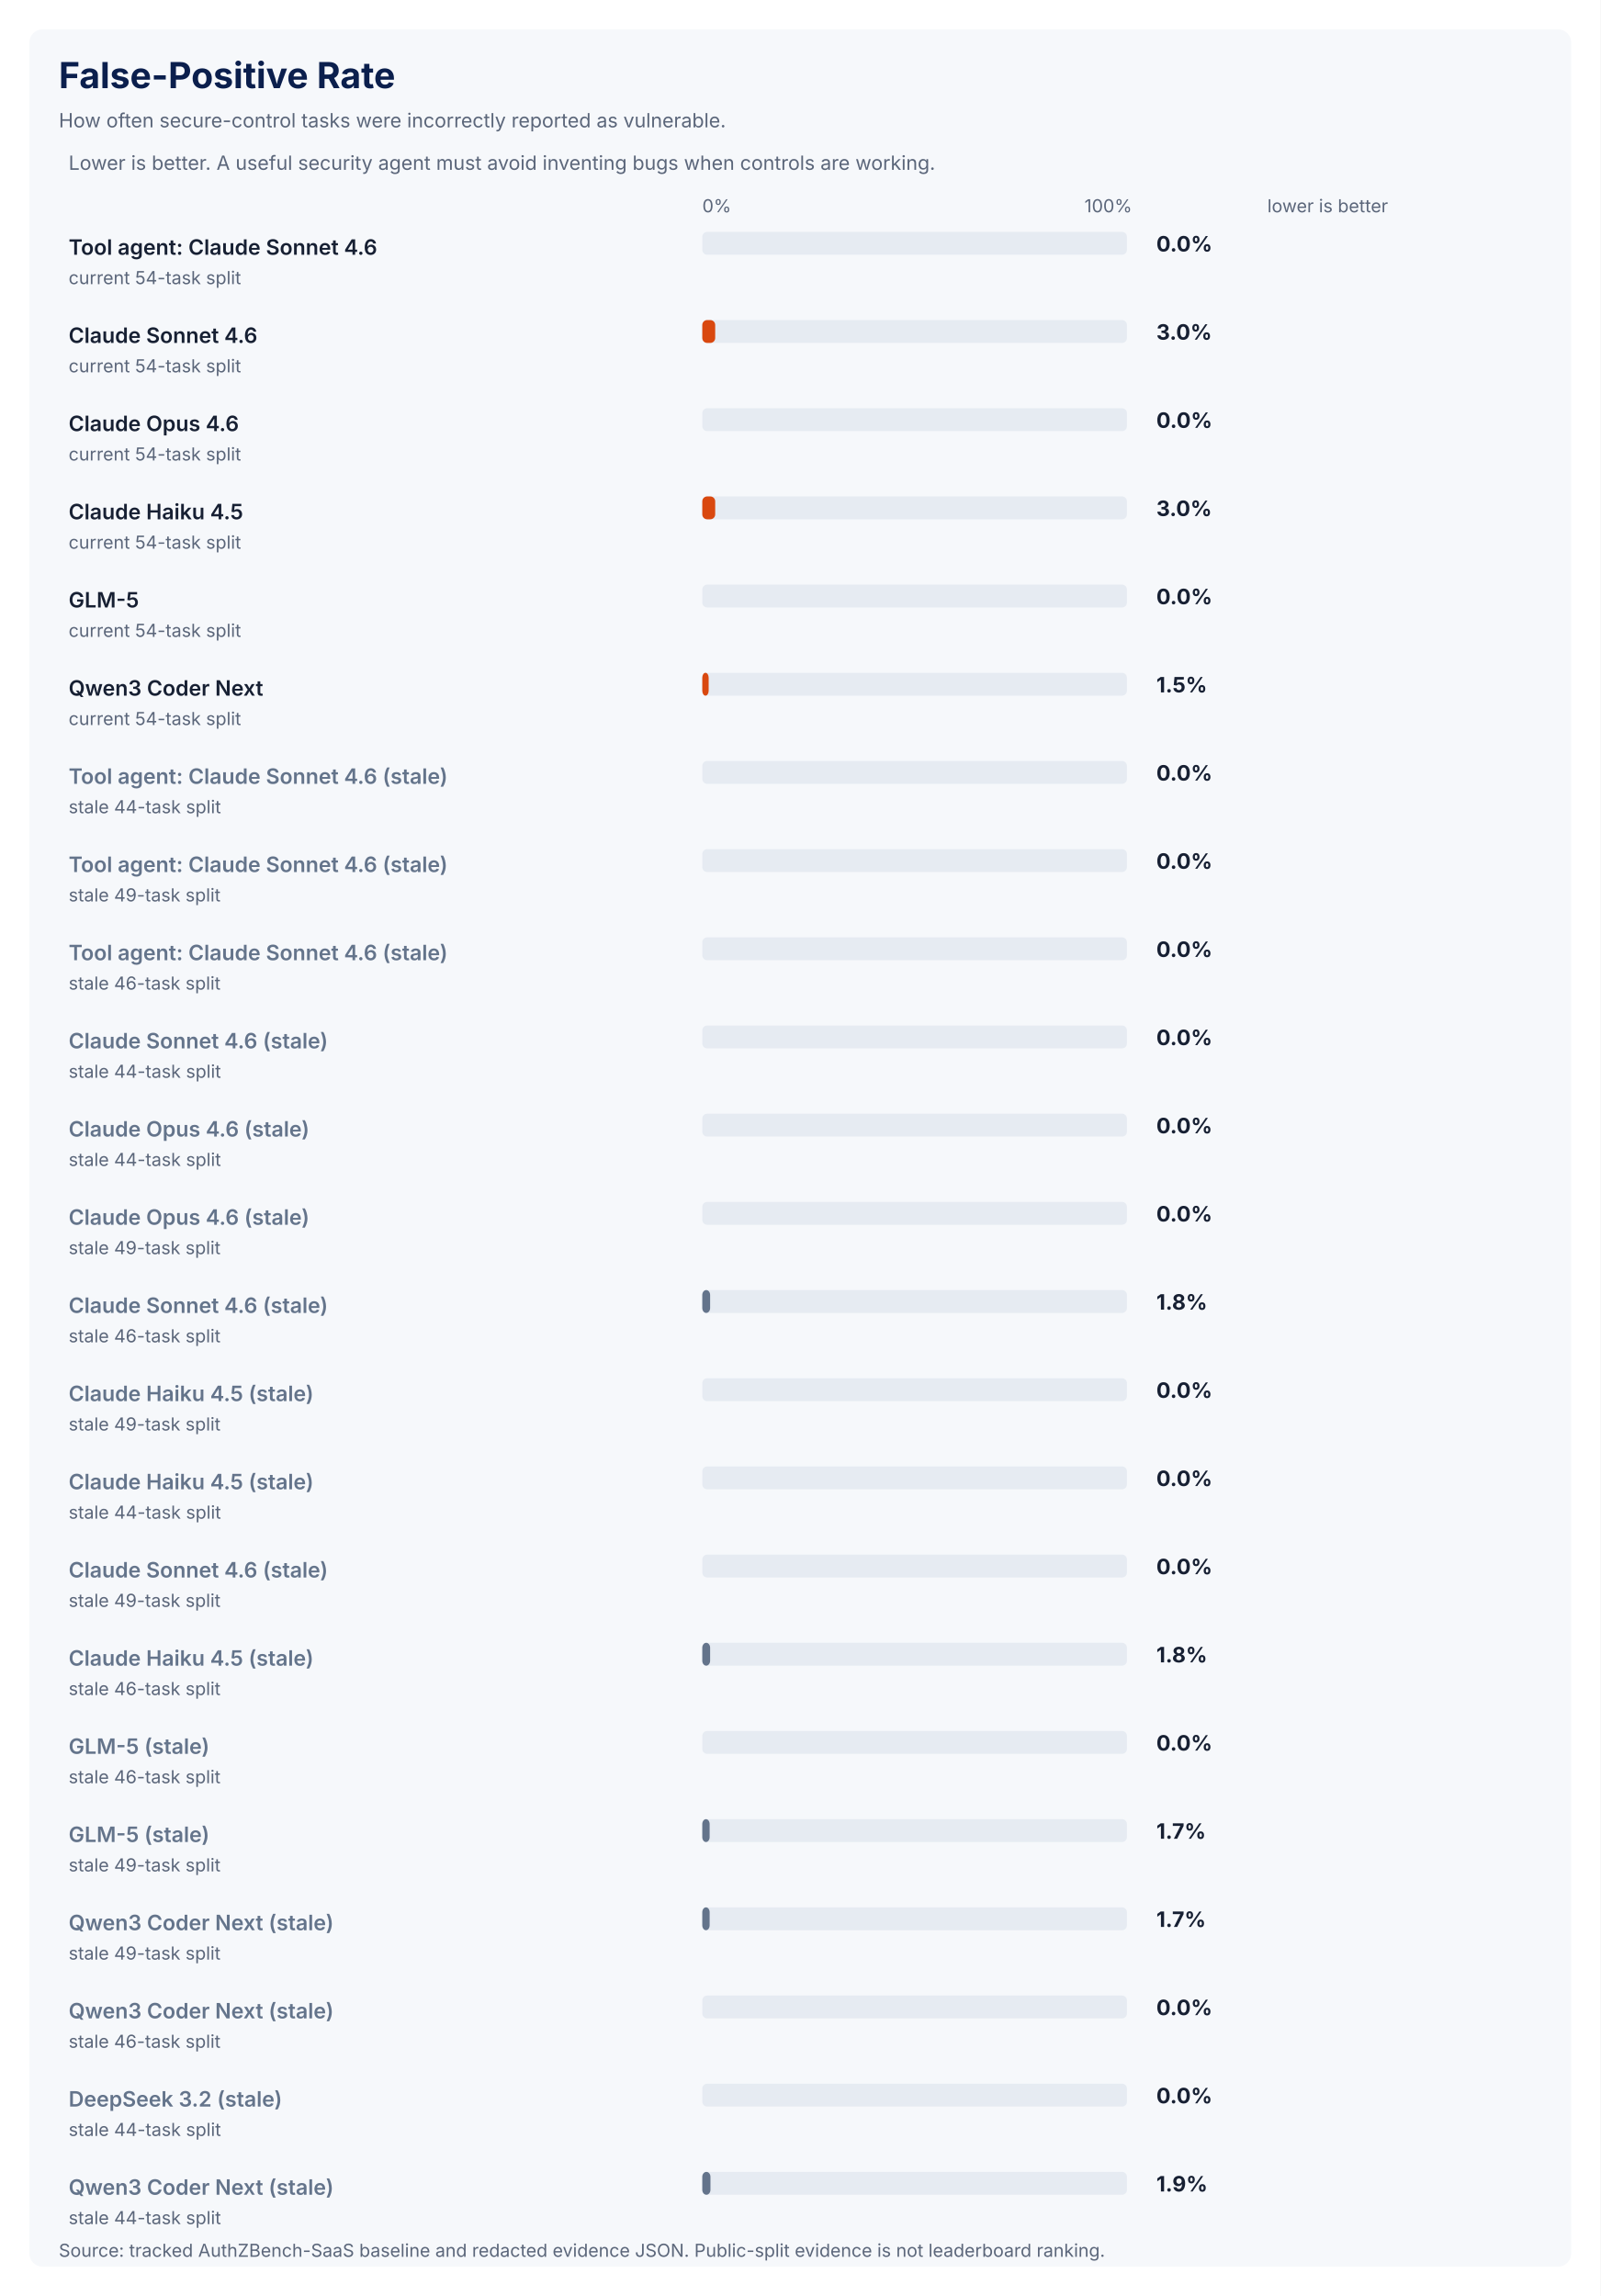
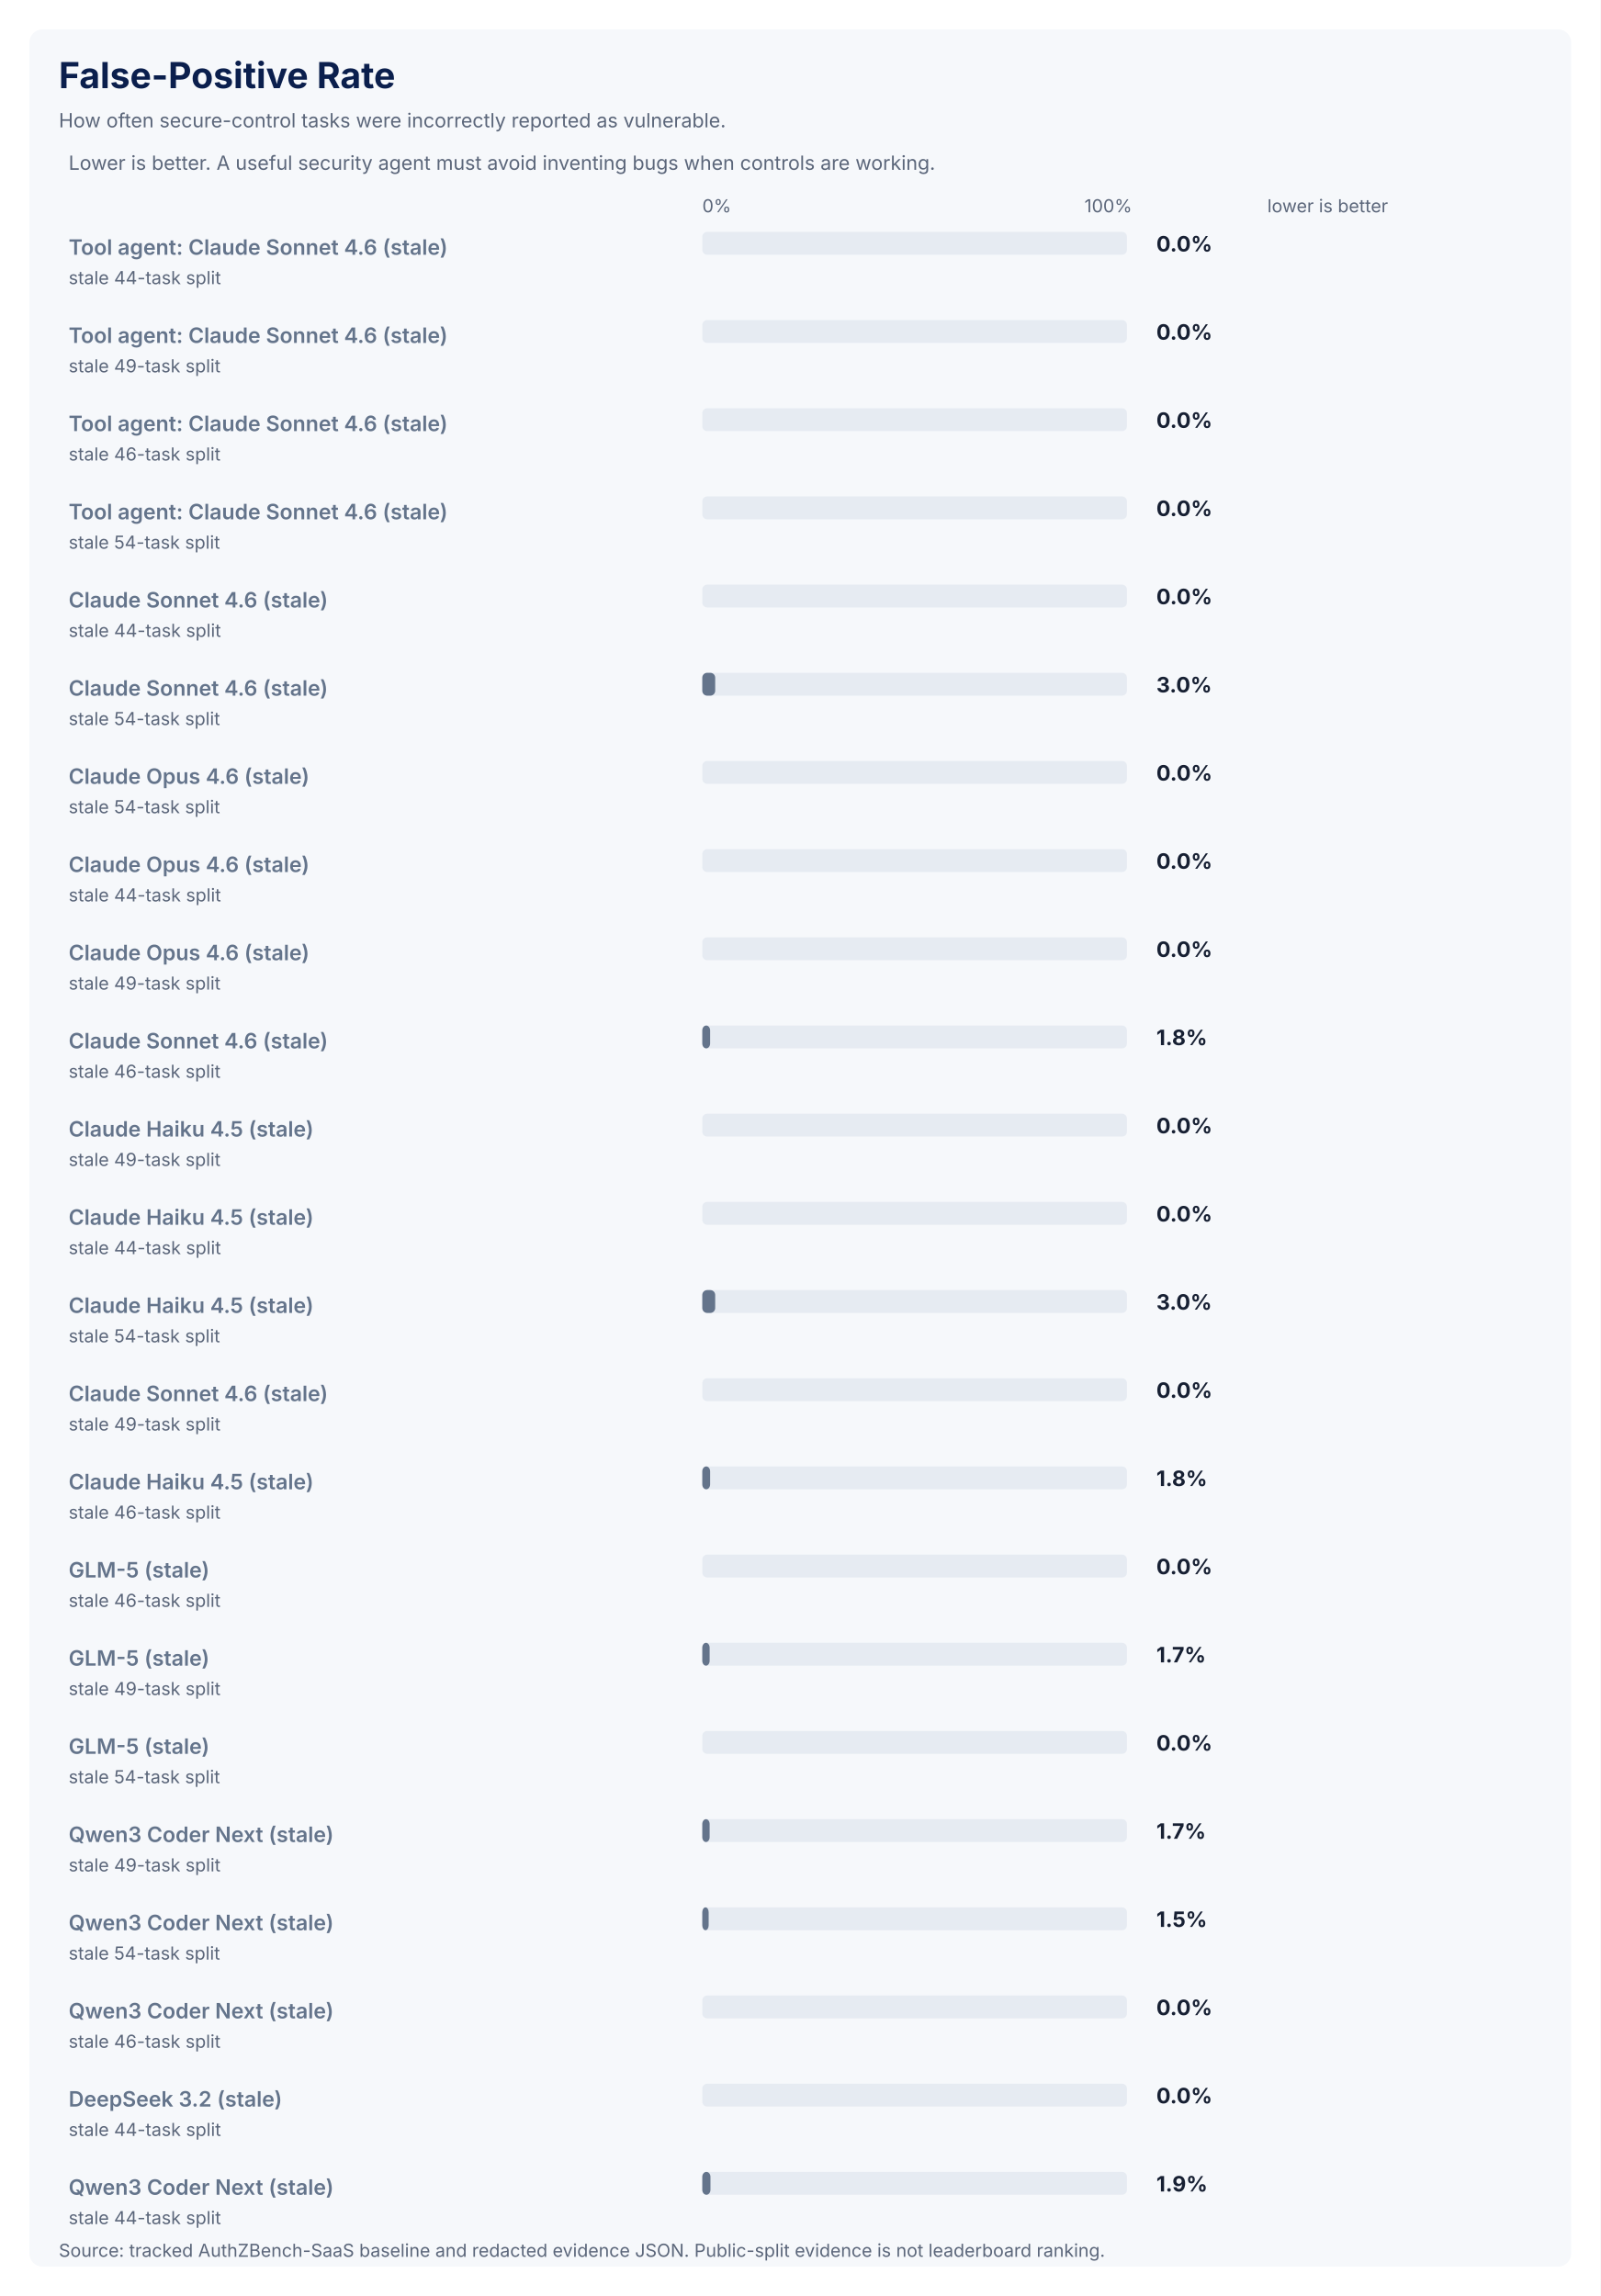
<svg xmlns="http://www.w3.org/2000/svg" width="980" height="1406" viewBox="0 0 980 1406" role="img" aria-labelledby="title desc">
  <rect x="0.0" y="0.0" width="980.0" height="1406.0" rx="0" fill="#ffffff" />
  <rect x="18.0" y="18.0" width="944.0" height="1370.0" rx="8" fill="#f6f8fb" />
  <text x="36.0" y="54.0" fill="#0b1f4d" font-family="Inter, Arial, sans-serif" font-size="22" font-weight="700">False-Positive Rate</text>
  <text x="36.0" y="78.0" fill="#5b667a" font-family="Inter, Arial, sans-serif" font-size="12" font-weight="400">How often secure-control tasks were incorrectly reported as vulnerable.</text>
  <text x="42.0" y="104.0" fill="#5b667a" font-family="Inter, Arial, sans-serif" font-size="12" font-weight="400">Lower is better. A useful security agent must avoid inventing bugs when controls are working.</text>
  <text x="430.0" y="130.0" fill="#5b667a" font-family="Inter, Arial, sans-serif" font-size="11" font-weight="400">0%</text>
  <text x="664.0" y="130.0" fill="#5b667a" font-family="Inter, Arial, sans-serif" font-size="11" font-weight="400">100%</text>
  <text x="776.0" y="130.0" fill="#5b667a" font-family="Inter, Arial, sans-serif" font-size="11" font-weight="400">lower is better</text>
-   <text x="42.0" y="156.0" fill="#172033" font-family="Inter, Arial, sans-serif" font-size="13" font-weight="600">Tool agent: Claude Sonnet 4.6</text>
-   <text x="42.0" y="174.0" fill="#5b667a" font-family="Inter, Arial, sans-serif" font-size="11" font-weight="400">current 54-task split</text>
+   <text x="42.0" y="156.0" fill="#64748b" font-family="Inter, Arial, sans-serif" font-size="13" font-weight="600">Tool agent: Claude Sonnet 4.6 (stale)</text>
+   <text x="42.0" y="174.0" fill="#5b667a" font-family="Inter, Arial, sans-serif" font-size="11" font-weight="400">stale 44-task split</text>
  <rect x="430.0" y="142.0" width="260.0" height="14.0" rx="3" fill="#e6ebf2" />
-   <rect x="430.0" y="142.0" width="0.0" height="14.0" rx="3" fill="#d9480f" />
+   <rect x="430.0" y="142.0" width="0.0" height="14.0" rx="3" fill="#64748b" />
  <text x="708.0" y="154.0" fill="#172033" font-family="Inter, Arial, sans-serif" font-size="13" font-weight="700">0.0%</text>
-   <text x="42.0" y="210.0" fill="#172033" font-family="Inter, Arial, sans-serif" font-size="13" font-weight="600">Claude Sonnet 4.6</text>
-   <text x="42.0" y="228.0" fill="#5b667a" font-family="Inter, Arial, sans-serif" font-size="11" font-weight="400">current 54-task split</text>
+   <text x="42.0" y="210.0" fill="#64748b" font-family="Inter, Arial, sans-serif" font-size="13" font-weight="600">Tool agent: Claude Sonnet 4.6 (stale)</text>
+   <text x="42.0" y="228.0" fill="#5b667a" font-family="Inter, Arial, sans-serif" font-size="11" font-weight="400">stale 49-task split</text>
  <rect x="430.0" y="196.0" width="260.0" height="14.0" rx="3" fill="#e6ebf2" />
-   <rect x="430.0" y="196.0" width="7.9" height="14.0" rx="3" fill="#d9480f" />
-   <text x="708.0" y="208.0" fill="#172033" font-family="Inter, Arial, sans-serif" font-size="13" font-weight="700">3.0%</text>
-   <text x="42.0" y="264.0" fill="#172033" font-family="Inter, Arial, sans-serif" font-size="13" font-weight="600">Claude Opus 4.6</text>
-   <text x="42.0" y="282.0" fill="#5b667a" font-family="Inter, Arial, sans-serif" font-size="11" font-weight="400">current 54-task split</text>
+   <rect x="430.0" y="196.0" width="0.0" height="14.0" rx="3" fill="#64748b" />
+   <text x="708.0" y="208.0" fill="#172033" font-family="Inter, Arial, sans-serif" font-size="13" font-weight="700">0.0%</text>
+   <text x="42.0" y="264.0" fill="#64748b" font-family="Inter, Arial, sans-serif" font-size="13" font-weight="600">Tool agent: Claude Sonnet 4.6 (stale)</text>
+   <text x="42.0" y="282.0" fill="#5b667a" font-family="Inter, Arial, sans-serif" font-size="11" font-weight="400">stale 46-task split</text>
  <rect x="430.0" y="250.0" width="260.0" height="14.0" rx="3" fill="#e6ebf2" />
-   <rect x="430.0" y="250.0" width="0.0" height="14.0" rx="3" fill="#d9480f" />
+   <rect x="430.0" y="250.0" width="0.0" height="14.0" rx="3" fill="#64748b" />
  <text x="708.0" y="262.0" fill="#172033" font-family="Inter, Arial, sans-serif" font-size="13" font-weight="700">0.0%</text>
-   <text x="42.0" y="318.0" fill="#172033" font-family="Inter, Arial, sans-serif" font-size="13" font-weight="600">Claude Haiku 4.5</text>
-   <text x="42.0" y="336.0" fill="#5b667a" font-family="Inter, Arial, sans-serif" font-size="11" font-weight="400">current 54-task split</text>
+   <text x="42.0" y="318.0" fill="#64748b" font-family="Inter, Arial, sans-serif" font-size="13" font-weight="600">Tool agent: Claude Sonnet 4.6 (stale)</text>
+   <text x="42.0" y="336.0" fill="#5b667a" font-family="Inter, Arial, sans-serif" font-size="11" font-weight="400">stale 54-task split</text>
  <rect x="430.0" y="304.0" width="260.0" height="14.0" rx="3" fill="#e6ebf2" />
-   <rect x="430.0" y="304.0" width="7.9" height="14.0" rx="3" fill="#d9480f" />
-   <text x="708.0" y="316.0" fill="#172033" font-family="Inter, Arial, sans-serif" font-size="13" font-weight="700">3.0%</text>
-   <text x="42.0" y="372.0" fill="#172033" font-family="Inter, Arial, sans-serif" font-size="13" font-weight="600">GLM-5</text>
-   <text x="42.0" y="390.0" fill="#5b667a" font-family="Inter, Arial, sans-serif" font-size="11" font-weight="400">current 54-task split</text>
+   <rect x="430.0" y="304.0" width="0.0" height="14.0" rx="3" fill="#64748b" />
+   <text x="708.0" y="316.0" fill="#172033" font-family="Inter, Arial, sans-serif" font-size="13" font-weight="700">0.0%</text>
+   <text x="42.0" y="372.0" fill="#64748b" font-family="Inter, Arial, sans-serif" font-size="13" font-weight="600">Claude Sonnet 4.6 (stale)</text>
+   <text x="42.0" y="390.0" fill="#5b667a" font-family="Inter, Arial, sans-serif" font-size="11" font-weight="400">stale 44-task split</text>
  <rect x="430.0" y="358.0" width="260.0" height="14.0" rx="3" fill="#e6ebf2" />
-   <rect x="430.0" y="358.0" width="0.0" height="14.0" rx="3" fill="#d9480f" />
+   <rect x="430.0" y="358.0" width="0.0" height="14.0" rx="3" fill="#64748b" />
  <text x="708.0" y="370.0" fill="#172033" font-family="Inter, Arial, sans-serif" font-size="13" font-weight="700">0.0%</text>
-   <text x="42.0" y="426.0" fill="#172033" font-family="Inter, Arial, sans-serif" font-size="13" font-weight="600">Qwen3 Coder Next</text>
-   <text x="42.0" y="444.0" fill="#5b667a" font-family="Inter, Arial, sans-serif" font-size="11" font-weight="400">current 54-task split</text>
+   <text x="42.0" y="426.0" fill="#64748b" font-family="Inter, Arial, sans-serif" font-size="13" font-weight="600">Claude Sonnet 4.6 (stale)</text>
+   <text x="42.0" y="444.0" fill="#5b667a" font-family="Inter, Arial, sans-serif" font-size="11" font-weight="400">stale 54-task split</text>
  <rect x="430.0" y="412.0" width="260.0" height="14.0" rx="3" fill="#e6ebf2" />
-   <rect x="430.0" y="412.0" width="3.9" height="14.0" rx="3" fill="#d9480f" />
-   <text x="708.0" y="424.0" fill="#172033" font-family="Inter, Arial, sans-serif" font-size="13" font-weight="700">1.5%</text>
-   <text x="42.0" y="480.0" fill="#64748b" font-family="Inter, Arial, sans-serif" font-size="13" font-weight="600">Tool agent: Claude Sonnet 4.6 (stale)</text>
-   <text x="42.0" y="498.0" fill="#5b667a" font-family="Inter, Arial, sans-serif" font-size="11" font-weight="400">stale 44-task split</text>
+   <rect x="430.0" y="412.0" width="7.9" height="14.0" rx="3" fill="#64748b" />
+   <text x="708.0" y="424.0" fill="#172033" font-family="Inter, Arial, sans-serif" font-size="13" font-weight="700">3.0%</text>
+   <text x="42.0" y="480.0" fill="#64748b" font-family="Inter, Arial, sans-serif" font-size="13" font-weight="600">Claude Opus 4.6 (stale)</text>
+   <text x="42.0" y="498.0" fill="#5b667a" font-family="Inter, Arial, sans-serif" font-size="11" font-weight="400">stale 54-task split</text>
  <rect x="430.0" y="466.0" width="260.0" height="14.0" rx="3" fill="#e6ebf2" />
  <rect x="430.0" y="466.0" width="0.0" height="14.0" rx="3" fill="#64748b" />
  <text x="708.0" y="478.0" fill="#172033" font-family="Inter, Arial, sans-serif" font-size="13" font-weight="700">0.0%</text>
-   <text x="42.0" y="534.0" fill="#64748b" font-family="Inter, Arial, sans-serif" font-size="13" font-weight="600">Tool agent: Claude Sonnet 4.6 (stale)</text>
-   <text x="42.0" y="552.0" fill="#5b667a" font-family="Inter, Arial, sans-serif" font-size="11" font-weight="400">stale 49-task split</text>
+   <text x="42.0" y="534.0" fill="#64748b" font-family="Inter, Arial, sans-serif" font-size="13" font-weight="600">Claude Opus 4.6 (stale)</text>
+   <text x="42.0" y="552.0" fill="#5b667a" font-family="Inter, Arial, sans-serif" font-size="11" font-weight="400">stale 44-task split</text>
  <rect x="430.0" y="520.0" width="260.0" height="14.0" rx="3" fill="#e6ebf2" />
  <rect x="430.0" y="520.0" width="0.0" height="14.0" rx="3" fill="#64748b" />
  <text x="708.0" y="532.0" fill="#172033" font-family="Inter, Arial, sans-serif" font-size="13" font-weight="700">0.0%</text>
-   <text x="42.0" y="588.0" fill="#64748b" font-family="Inter, Arial, sans-serif" font-size="13" font-weight="600">Tool agent: Claude Sonnet 4.6 (stale)</text>
-   <text x="42.0" y="606.0" fill="#5b667a" font-family="Inter, Arial, sans-serif" font-size="11" font-weight="400">stale 46-task split</text>
+   <text x="42.0" y="588.0" fill="#64748b" font-family="Inter, Arial, sans-serif" font-size="13" font-weight="600">Claude Opus 4.6 (stale)</text>
+   <text x="42.0" y="606.0" fill="#5b667a" font-family="Inter, Arial, sans-serif" font-size="11" font-weight="400">stale 49-task split</text>
  <rect x="430.0" y="574.0" width="260.0" height="14.0" rx="3" fill="#e6ebf2" />
  <rect x="430.0" y="574.0" width="0.0" height="14.0" rx="3" fill="#64748b" />
  <text x="708.0" y="586.0" fill="#172033" font-family="Inter, Arial, sans-serif" font-size="13" font-weight="700">0.0%</text>
  <text x="42.0" y="642.0" fill="#64748b" font-family="Inter, Arial, sans-serif" font-size="13" font-weight="600">Claude Sonnet 4.6 (stale)</text>
-   <text x="42.0" y="660.0" fill="#5b667a" font-family="Inter, Arial, sans-serif" font-size="11" font-weight="400">stale 44-task split</text>
+   <text x="42.0" y="660.0" fill="#5b667a" font-family="Inter, Arial, sans-serif" font-size="11" font-weight="400">stale 46-task split</text>
  <rect x="430.0" y="628.0" width="260.0" height="14.0" rx="3" fill="#e6ebf2" />
-   <rect x="430.0" y="628.0" width="0.0" height="14.0" rx="3" fill="#64748b" />
-   <text x="708.0" y="640.0" fill="#172033" font-family="Inter, Arial, sans-serif" font-size="13" font-weight="700">0.0%</text>
-   <text x="42.0" y="696.0" fill="#64748b" font-family="Inter, Arial, sans-serif" font-size="13" font-weight="600">Claude Opus 4.6 (stale)</text>
-   <text x="42.0" y="714.0" fill="#5b667a" font-family="Inter, Arial, sans-serif" font-size="11" font-weight="400">stale 44-task split</text>
+   <rect x="430.0" y="628.0" width="4.8" height="14.0" rx="3" fill="#64748b" />
+   <text x="708.0" y="640.0" fill="#172033" font-family="Inter, Arial, sans-serif" font-size="13" font-weight="700">1.8%</text>
+   <text x="42.0" y="696.0" fill="#64748b" font-family="Inter, Arial, sans-serif" font-size="13" font-weight="600">Claude Haiku 4.5 (stale)</text>
+   <text x="42.0" y="714.0" fill="#5b667a" font-family="Inter, Arial, sans-serif" font-size="11" font-weight="400">stale 49-task split</text>
  <rect x="430.0" y="682.0" width="260.0" height="14.0" rx="3" fill="#e6ebf2" />
  <rect x="430.0" y="682.0" width="0.0" height="14.0" rx="3" fill="#64748b" />
  <text x="708.0" y="694.0" fill="#172033" font-family="Inter, Arial, sans-serif" font-size="13" font-weight="700">0.0%</text>
-   <text x="42.0" y="750.0" fill="#64748b" font-family="Inter, Arial, sans-serif" font-size="13" font-weight="600">Claude Opus 4.6 (stale)</text>
-   <text x="42.0" y="768.0" fill="#5b667a" font-family="Inter, Arial, sans-serif" font-size="11" font-weight="400">stale 49-task split</text>
+   <text x="42.0" y="750.0" fill="#64748b" font-family="Inter, Arial, sans-serif" font-size="13" font-weight="600">Claude Haiku 4.5 (stale)</text>
+   <text x="42.0" y="768.0" fill="#5b667a" font-family="Inter, Arial, sans-serif" font-size="11" font-weight="400">stale 44-task split</text>
  <rect x="430.0" y="736.0" width="260.0" height="14.0" rx="3" fill="#e6ebf2" />
  <rect x="430.0" y="736.0" width="0.0" height="14.0" rx="3" fill="#64748b" />
  <text x="708.0" y="748.0" fill="#172033" font-family="Inter, Arial, sans-serif" font-size="13" font-weight="700">0.0%</text>
-   <text x="42.0" y="804.0" fill="#64748b" font-family="Inter, Arial, sans-serif" font-size="13" font-weight="600">Claude Sonnet 4.6 (stale)</text>
-   <text x="42.0" y="822.0" fill="#5b667a" font-family="Inter, Arial, sans-serif" font-size="11" font-weight="400">stale 46-task split</text>
+   <text x="42.0" y="804.0" fill="#64748b" font-family="Inter, Arial, sans-serif" font-size="13" font-weight="600">Claude Haiku 4.5 (stale)</text>
+   <text x="42.0" y="822.0" fill="#5b667a" font-family="Inter, Arial, sans-serif" font-size="11" font-weight="400">stale 54-task split</text>
  <rect x="430.0" y="790.0" width="260.0" height="14.0" rx="3" fill="#e6ebf2" />
-   <rect x="430.0" y="790.0" width="4.8" height="14.0" rx="3" fill="#64748b" />
-   <text x="708.0" y="802.0" fill="#172033" font-family="Inter, Arial, sans-serif" font-size="13" font-weight="700">1.8%</text>
-   <text x="42.0" y="858.0" fill="#64748b" font-family="Inter, Arial, sans-serif" font-size="13" font-weight="600">Claude Haiku 4.5 (stale)</text>
+   <rect x="430.0" y="790.0" width="7.9" height="14.0" rx="3" fill="#64748b" />
+   <text x="708.0" y="802.0" fill="#172033" font-family="Inter, Arial, sans-serif" font-size="13" font-weight="700">3.0%</text>
+   <text x="42.0" y="858.0" fill="#64748b" font-family="Inter, Arial, sans-serif" font-size="13" font-weight="600">Claude Sonnet 4.6 (stale)</text>
  <text x="42.0" y="876.0" fill="#5b667a" font-family="Inter, Arial, sans-serif" font-size="11" font-weight="400">stale 49-task split</text>
  <rect x="430.0" y="844.0" width="260.0" height="14.0" rx="3" fill="#e6ebf2" />
  <rect x="430.0" y="844.0" width="0.0" height="14.0" rx="3" fill="#64748b" />
  <text x="708.0" y="856.0" fill="#172033" font-family="Inter, Arial, sans-serif" font-size="13" font-weight="700">0.0%</text>
  <text x="42.0" y="912.0" fill="#64748b" font-family="Inter, Arial, sans-serif" font-size="13" font-weight="600">Claude Haiku 4.5 (stale)</text>
-   <text x="42.0" y="930.0" fill="#5b667a" font-family="Inter, Arial, sans-serif" font-size="11" font-weight="400">stale 44-task split</text>
+   <text x="42.0" y="930.0" fill="#5b667a" font-family="Inter, Arial, sans-serif" font-size="11" font-weight="400">stale 46-task split</text>
  <rect x="430.0" y="898.0" width="260.0" height="14.0" rx="3" fill="#e6ebf2" />
-   <rect x="430.0" y="898.0" width="0.0" height="14.0" rx="3" fill="#64748b" />
-   <text x="708.0" y="910.0" fill="#172033" font-family="Inter, Arial, sans-serif" font-size="13" font-weight="700">0.0%</text>
-   <text x="42.0" y="966.0" fill="#64748b" font-family="Inter, Arial, sans-serif" font-size="13" font-weight="600">Claude Sonnet 4.6 (stale)</text>
-   <text x="42.0" y="984.0" fill="#5b667a" font-family="Inter, Arial, sans-serif" font-size="11" font-weight="400">stale 49-task split</text>
+   <rect x="430.0" y="898.0" width="4.8" height="14.0" rx="3" fill="#64748b" />
+   <text x="708.0" y="910.0" fill="#172033" font-family="Inter, Arial, sans-serif" font-size="13" font-weight="700">1.8%</text>
+   <text x="42.0" y="966.0" fill="#64748b" font-family="Inter, Arial, sans-serif" font-size="13" font-weight="600">GLM-5 (stale)</text>
+   <text x="42.0" y="984.0" fill="#5b667a" font-family="Inter, Arial, sans-serif" font-size="11" font-weight="400">stale 46-task split</text>
  <rect x="430.0" y="952.0" width="260.0" height="14.0" rx="3" fill="#e6ebf2" />
  <rect x="430.0" y="952.0" width="0.0" height="14.0" rx="3" fill="#64748b" />
  <text x="708.0" y="964.0" fill="#172033" font-family="Inter, Arial, sans-serif" font-size="13" font-weight="700">0.0%</text>
-   <text x="42.0" y="1020.0" fill="#64748b" font-family="Inter, Arial, sans-serif" font-size="13" font-weight="600">Claude Haiku 4.5 (stale)</text>
-   <text x="42.0" y="1038.0" fill="#5b667a" font-family="Inter, Arial, sans-serif" font-size="11" font-weight="400">stale 46-task split</text>
+   <text x="42.0" y="1020.0" fill="#64748b" font-family="Inter, Arial, sans-serif" font-size="13" font-weight="600">GLM-5 (stale)</text>
+   <text x="42.0" y="1038.0" fill="#5b667a" font-family="Inter, Arial, sans-serif" font-size="11" font-weight="400">stale 49-task split</text>
  <rect x="430.0" y="1006.0" width="260.0" height="14.0" rx="3" fill="#e6ebf2" />
-   <rect x="430.0" y="1006.0" width="4.8" height="14.0" rx="3" fill="#64748b" />
-   <text x="708.0" y="1018.0" fill="#172033" font-family="Inter, Arial, sans-serif" font-size="13" font-weight="700">1.8%</text>
+   <rect x="430.0" y="1006.0" width="4.5" height="14.0" rx="3" fill="#64748b" />
+   <text x="708.0" y="1018.0" fill="#172033" font-family="Inter, Arial, sans-serif" font-size="13" font-weight="700">1.7%</text>
  <text x="42.0" y="1074.0" fill="#64748b" font-family="Inter, Arial, sans-serif" font-size="13" font-weight="600">GLM-5 (stale)</text>
-   <text x="42.0" y="1092.0" fill="#5b667a" font-family="Inter, Arial, sans-serif" font-size="11" font-weight="400">stale 46-task split</text>
+   <text x="42.0" y="1092.0" fill="#5b667a" font-family="Inter, Arial, sans-serif" font-size="11" font-weight="400">stale 54-task split</text>
  <rect x="430.0" y="1060.0" width="260.0" height="14.0" rx="3" fill="#e6ebf2" />
  <rect x="430.0" y="1060.0" width="0.0" height="14.0" rx="3" fill="#64748b" />
  <text x="708.0" y="1072.0" fill="#172033" font-family="Inter, Arial, sans-serif" font-size="13" font-weight="700">0.0%</text>
-   <text x="42.0" y="1128.0" fill="#64748b" font-family="Inter, Arial, sans-serif" font-size="13" font-weight="600">GLM-5 (stale)</text>
+   <text x="42.0" y="1128.0" fill="#64748b" font-family="Inter, Arial, sans-serif" font-size="13" font-weight="600">Qwen3 Coder Next (stale)</text>
  <text x="42.0" y="1146.0" fill="#5b667a" font-family="Inter, Arial, sans-serif" font-size="11" font-weight="400">stale 49-task split</text>
  <rect x="430.0" y="1114.0" width="260.0" height="14.0" rx="3" fill="#e6ebf2" />
  <rect x="430.0" y="1114.0" width="4.5" height="14.0" rx="3" fill="#64748b" />
  <text x="708.0" y="1126.0" fill="#172033" font-family="Inter, Arial, sans-serif" font-size="13" font-weight="700">1.7%</text>
  <text x="42.0" y="1182.0" fill="#64748b" font-family="Inter, Arial, sans-serif" font-size="13" font-weight="600">Qwen3 Coder Next (stale)</text>
-   <text x="42.0" y="1200.0" fill="#5b667a" font-family="Inter, Arial, sans-serif" font-size="11" font-weight="400">stale 49-task split</text>
+   <text x="42.0" y="1200.0" fill="#5b667a" font-family="Inter, Arial, sans-serif" font-size="11" font-weight="400">stale 54-task split</text>
  <rect x="430.0" y="1168.0" width="260.0" height="14.0" rx="3" fill="#e6ebf2" />
-   <rect x="430.0" y="1168.0" width="4.5" height="14.0" rx="3" fill="#64748b" />
-   <text x="708.0" y="1180.0" fill="#172033" font-family="Inter, Arial, sans-serif" font-size="13" font-weight="700">1.7%</text>
+   <rect x="430.0" y="1168.0" width="3.9" height="14.0" rx="3" fill="#64748b" />
+   <text x="708.0" y="1180.0" fill="#172033" font-family="Inter, Arial, sans-serif" font-size="13" font-weight="700">1.5%</text>
  <text x="42.0" y="1236.0" fill="#64748b" font-family="Inter, Arial, sans-serif" font-size="13" font-weight="600">Qwen3 Coder Next (stale)</text>
  <text x="42.0" y="1254.0" fill="#5b667a" font-family="Inter, Arial, sans-serif" font-size="11" font-weight="400">stale 46-task split</text>
  <rect x="430.0" y="1222.0" width="260.0" height="14.0" rx="3" fill="#e6ebf2" />
  <rect x="430.0" y="1222.0" width="0.0" height="14.0" rx="3" fill="#64748b" />
  <text x="708.0" y="1234.0" fill="#172033" font-family="Inter, Arial, sans-serif" font-size="13" font-weight="700">0.0%</text>
  <text x="42.0" y="1290.0" fill="#64748b" font-family="Inter, Arial, sans-serif" font-size="13" font-weight="600">DeepSeek 3.2 (stale)</text>
  <text x="42.0" y="1308.0" fill="#5b667a" font-family="Inter, Arial, sans-serif" font-size="11" font-weight="400">stale 44-task split</text>
  <rect x="430.0" y="1276.0" width="260.0" height="14.0" rx="3" fill="#e6ebf2" />
  <rect x="430.0" y="1276.0" width="0.0" height="14.0" rx="3" fill="#64748b" />
  <text x="708.0" y="1288.0" fill="#172033" font-family="Inter, Arial, sans-serif" font-size="13" font-weight="700">0.0%</text>
  <text x="42.0" y="1344.0" fill="#64748b" font-family="Inter, Arial, sans-serif" font-size="13" font-weight="600">Qwen3 Coder Next (stale)</text>
  <text x="42.0" y="1362.0" fill="#5b667a" font-family="Inter, Arial, sans-serif" font-size="11" font-weight="400">stale 44-task split</text>
  <rect x="430.0" y="1330.0" width="260.0" height="14.0" rx="3" fill="#e6ebf2" />
  <rect x="430.0" y="1330.0" width="5.0" height="14.0" rx="3" fill="#64748b" />
  <text x="708.0" y="1342.0" fill="#172033" font-family="Inter, Arial, sans-serif" font-size="13" font-weight="700">1.9%</text>
  <text x="36.0" y="1382.0" fill="#5b667a" font-family="Inter, Arial, sans-serif" font-size="11" font-weight="400">Source: tracked AuthZBench-SaaS baseline and redacted evidence JSON. Public-split evidence is not leaderboard ranking.</text>
</svg>
